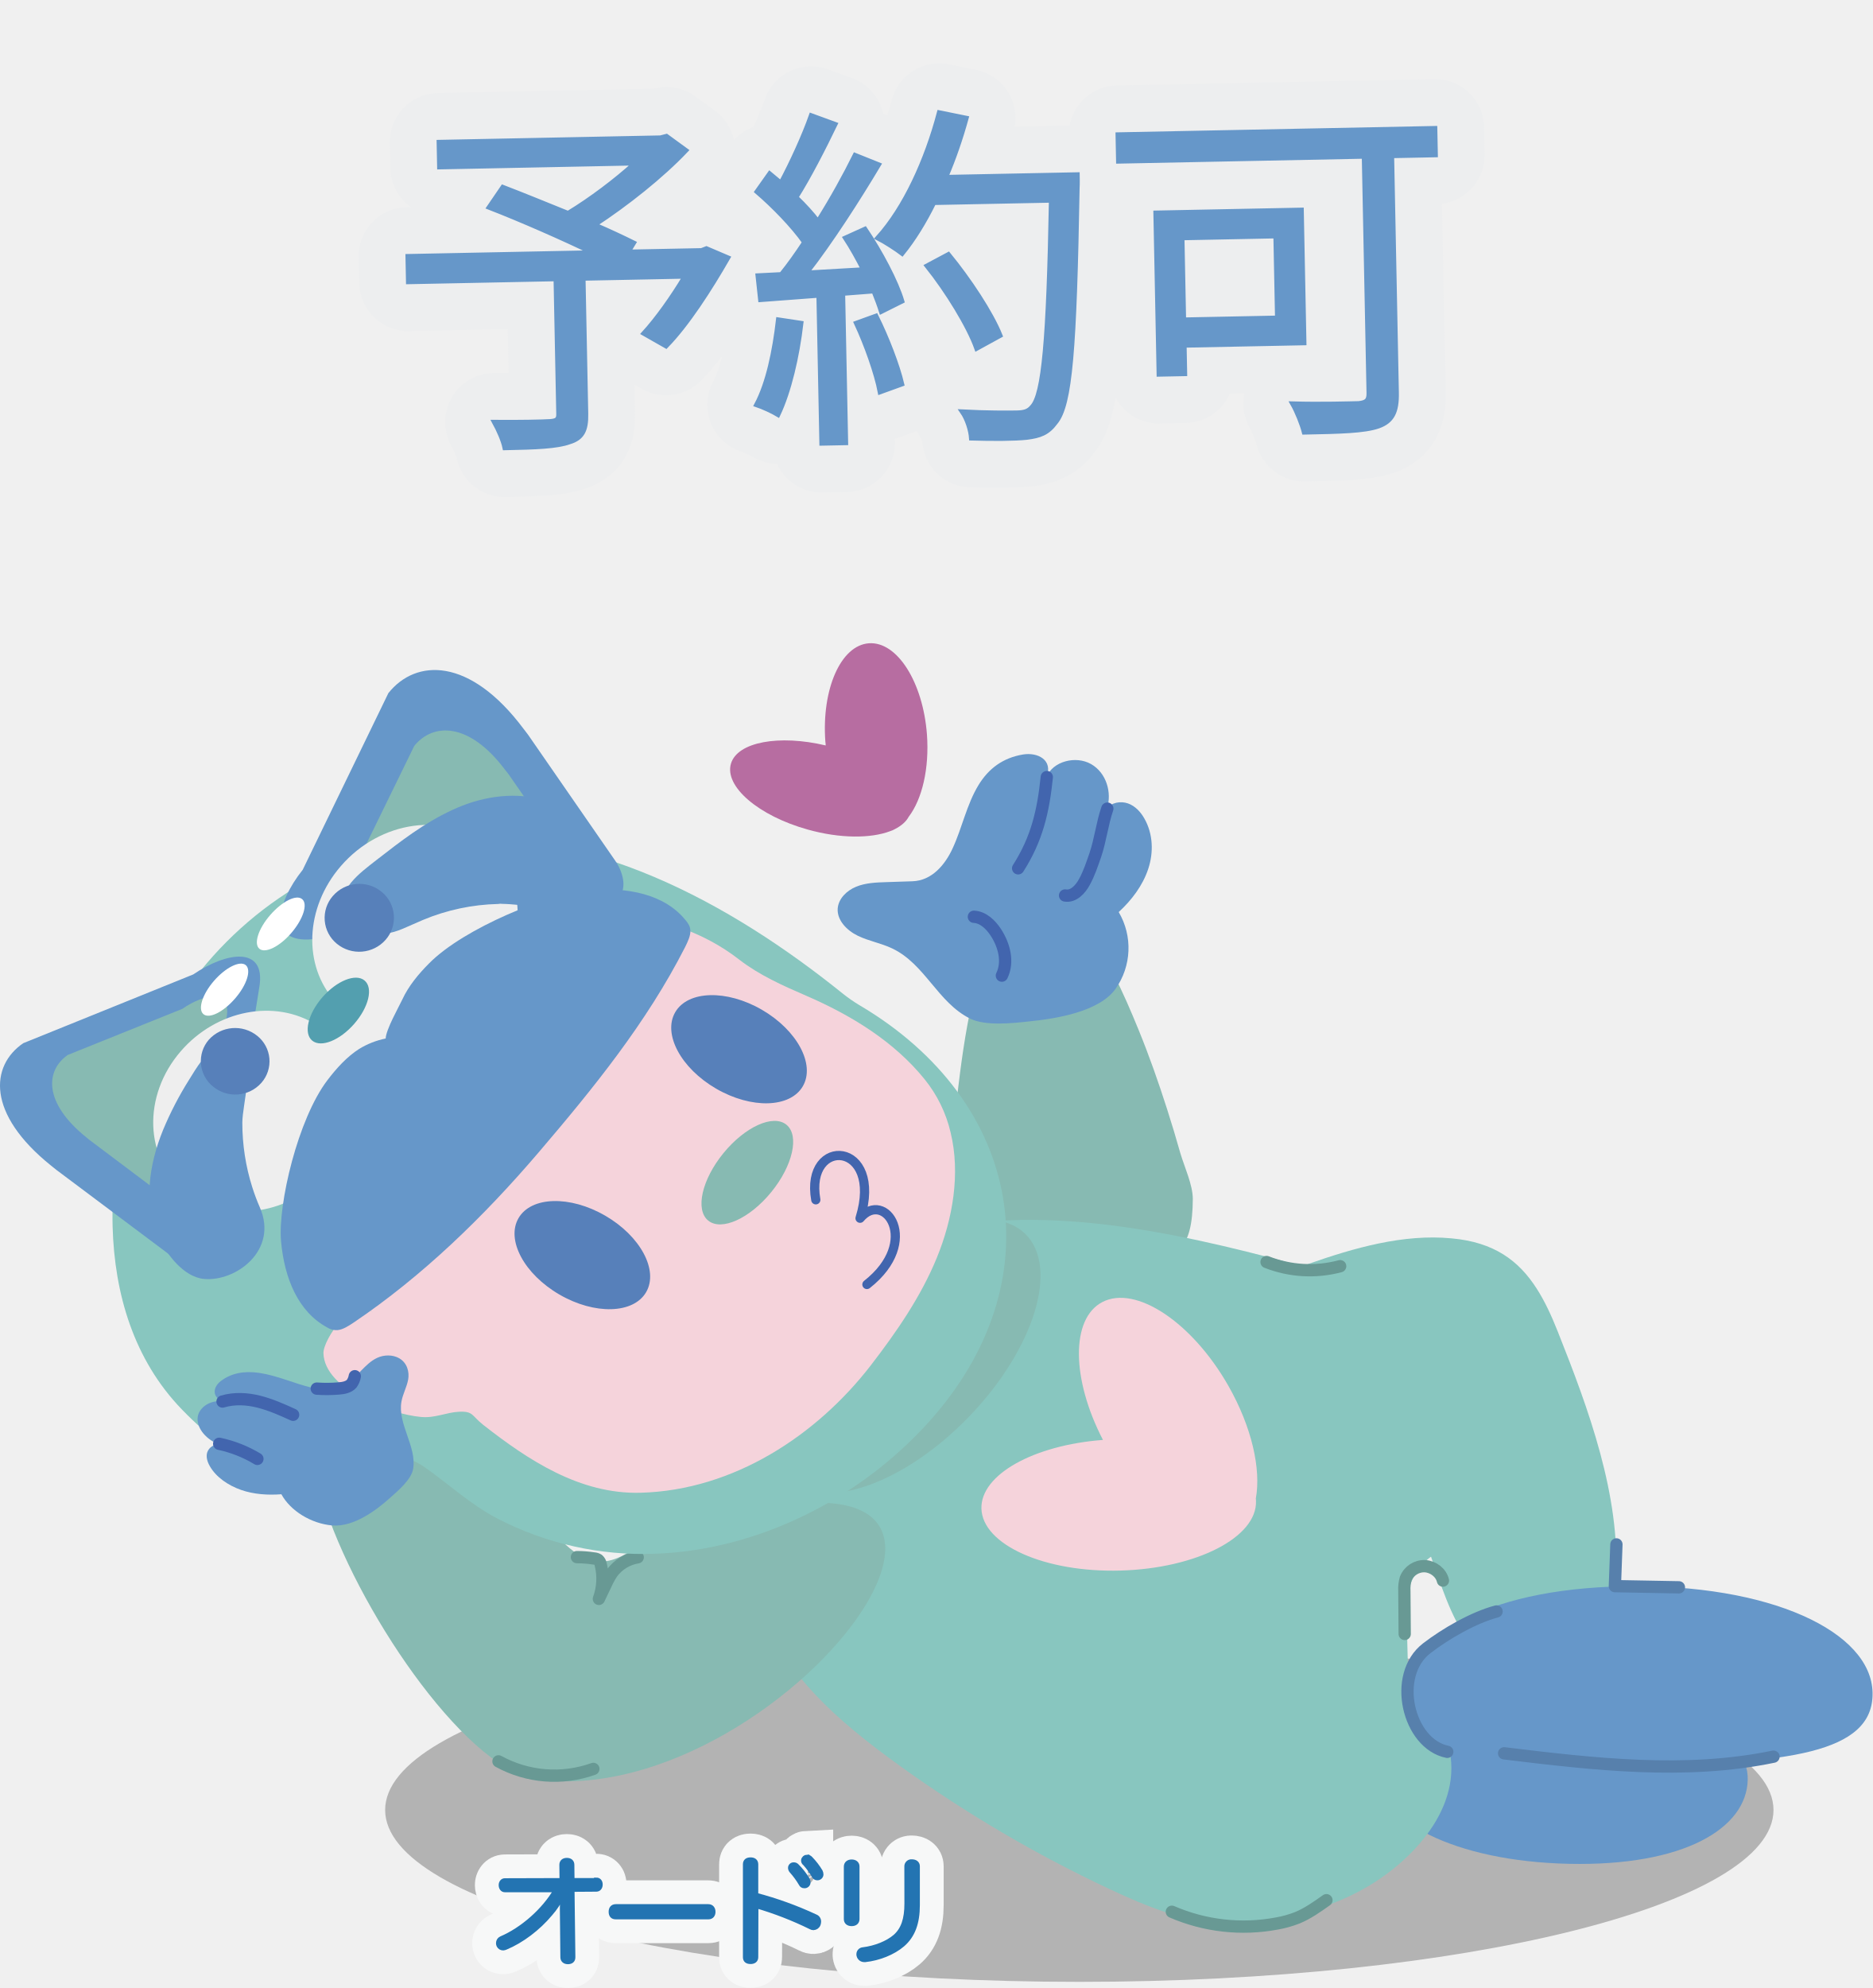
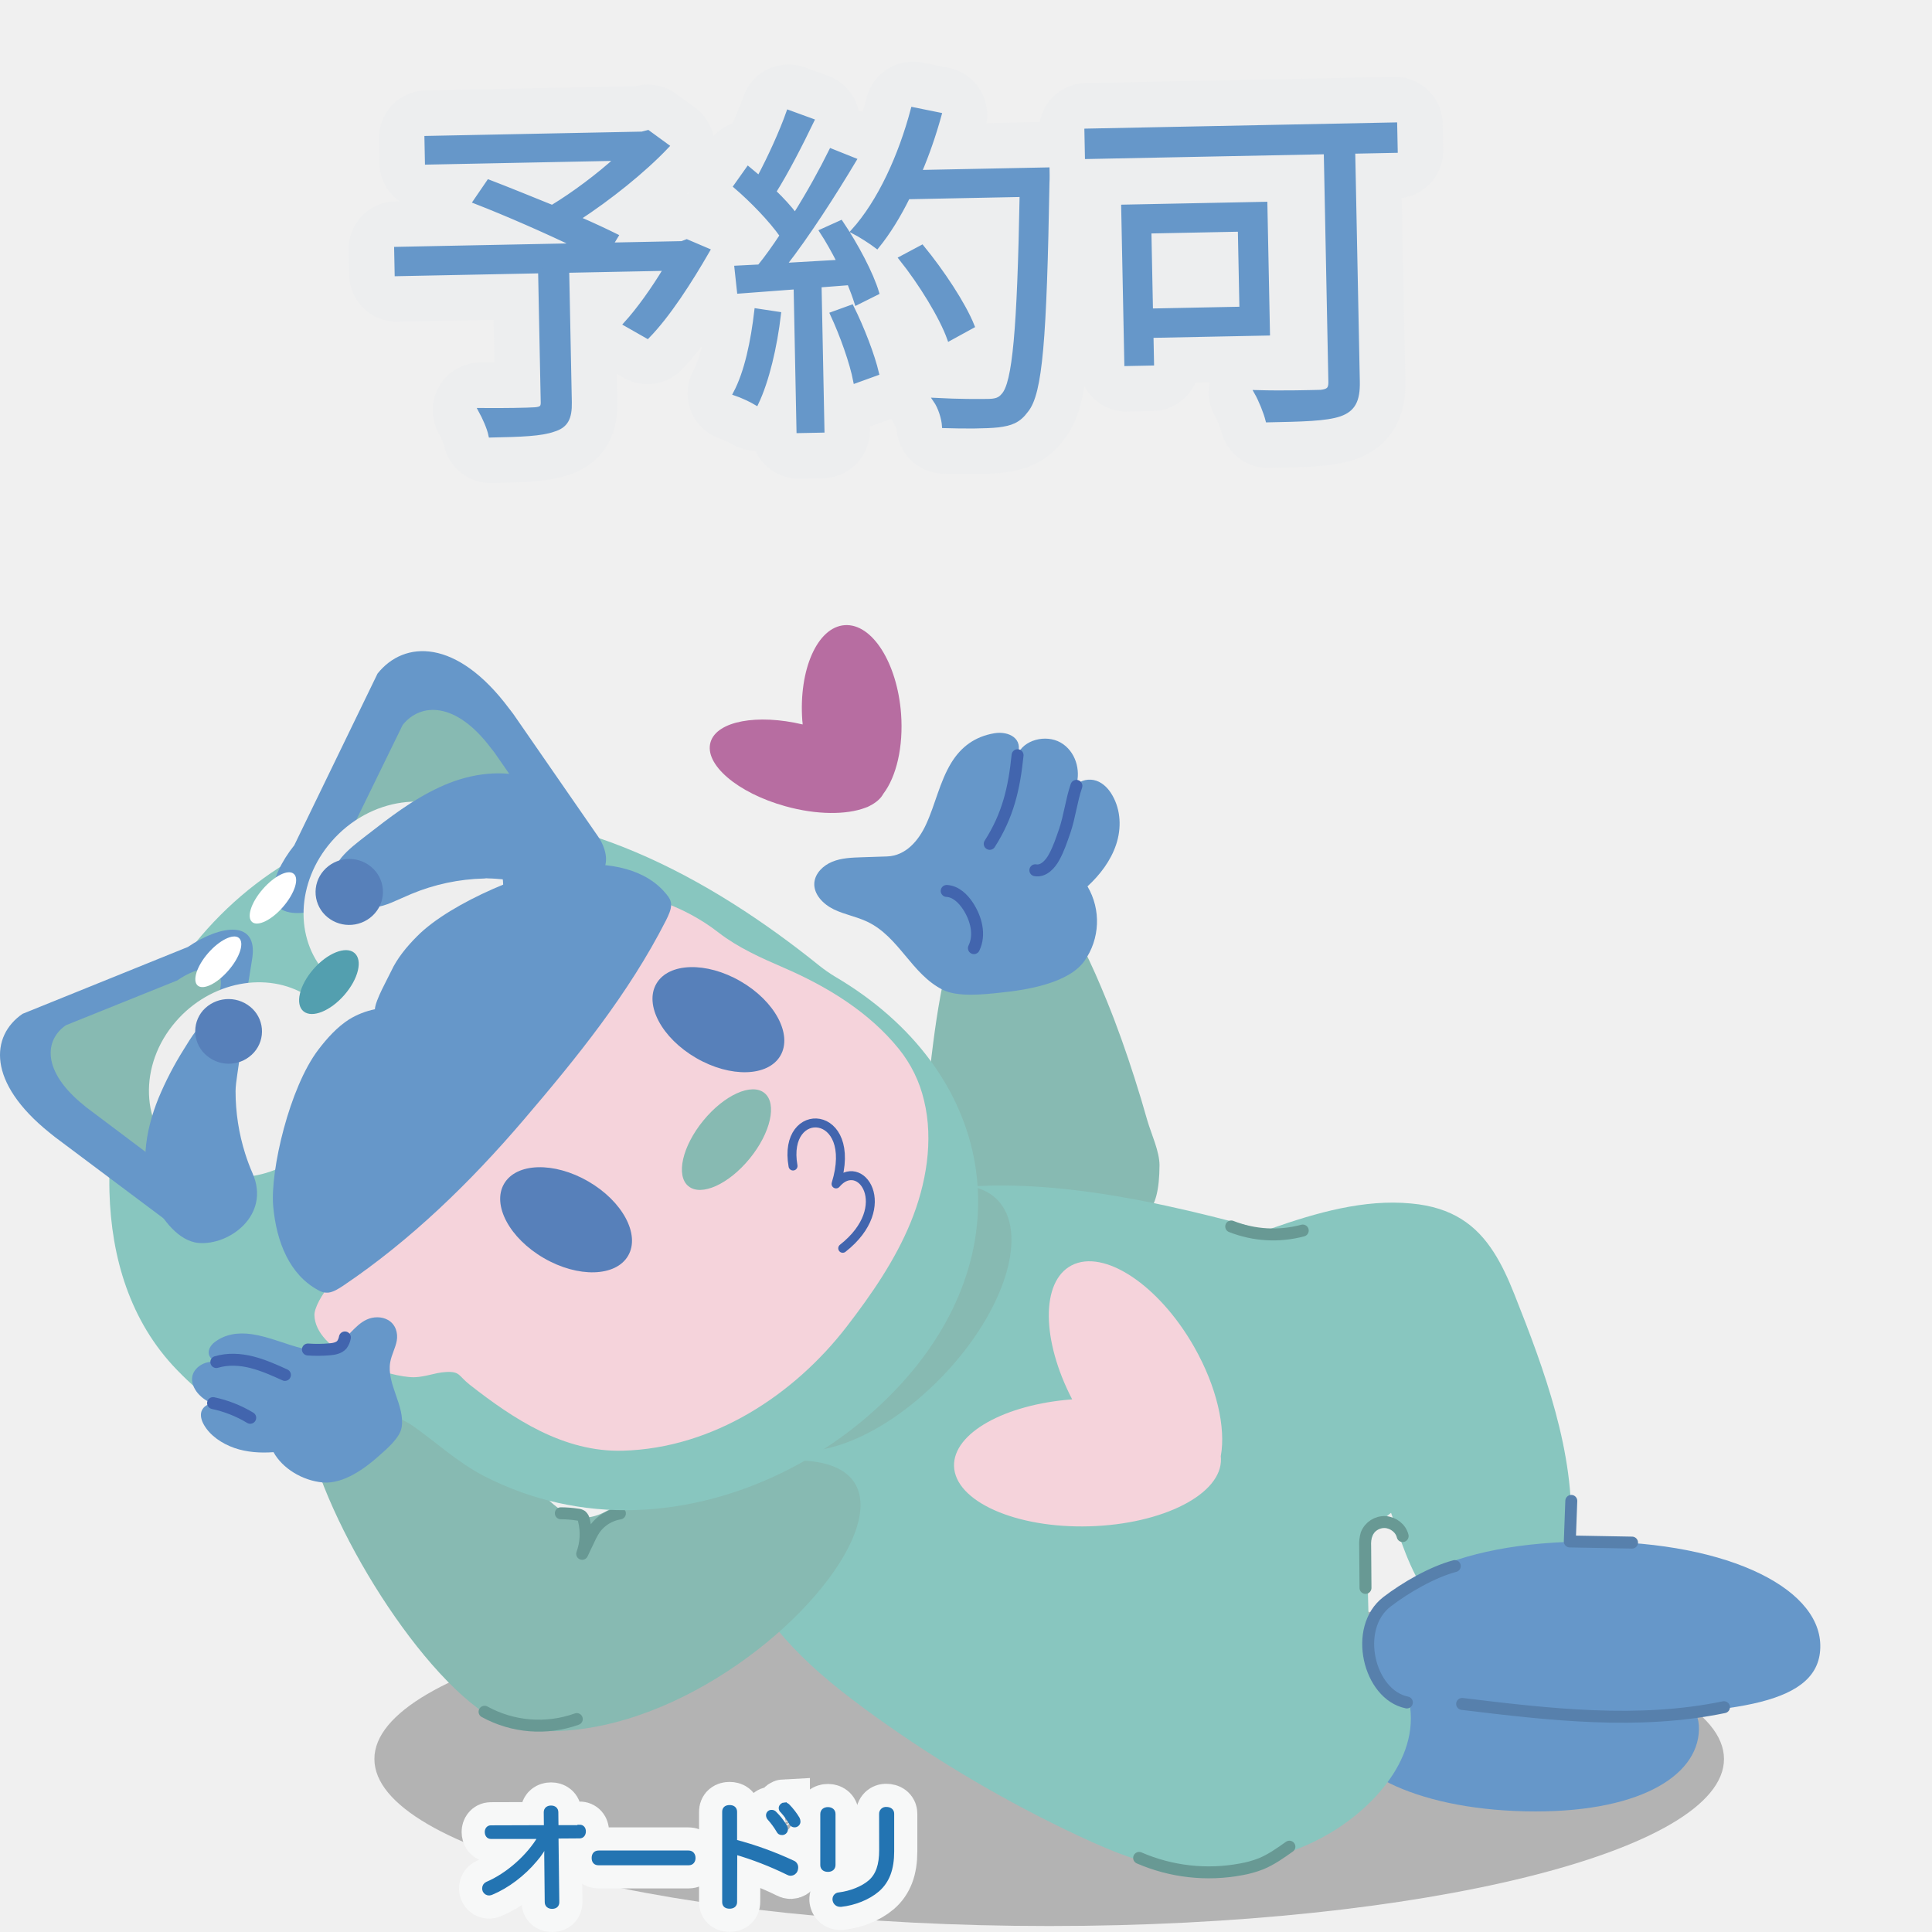
- <svg xmlns="http://www.w3.org/2000/svg" viewBox="0 0 1219.38 1294.2">
+ <svg xmlns="http://www.w3.org/2000/svg" viewBox="0 0 1294.2 1294.2">
  <defs>
    <style>.cls-1,.cls-2{isolation:isolate;font-size:231.54px;font-family:HiraMaruProN-W4-83pv-RKSJ-H, Hiragino Maru Gothic ProN;}.cls-1,.cls-2,.cls-5{fill:#6697c9;}.cls-1{stroke:#edeeef;stroke-width:64px;}.cls-1,.cls-16,.cls-6,.cls-8,.cls-9{stroke-linecap:round;stroke-linejoin:round;}.cls-2{stroke:#6697c9;}.cls-17,.cls-18,.cls-2{stroke-miterlimit:10;}.cls-18,.cls-2{stroke-width:3px;}.cls-3{fill:#b3b3b3;}.cls-4{fill:#87bab2;}.cls-16,.cls-6,.cls-8,.cls-9{fill:none;}.cls-16,.cls-6{stroke:#4265ae;}.cls-6,.cls-8,.cls-9{stroke-width:8px;}.cls-7{fill:#88c6bf;}.cls-8{stroke:#689994;}.cls-9{stroke:#5780ac;}.cls-10{fill:#b76da1;}.cls-11{fill:#f5d3db;}.cls-12{fill:#eee;}.cls-13,.cls-17{fill:#fff;}.cls-14{fill:#539faf;}.cls-15{fill:#5780ba;}.cls-16{stroke-width:6px;}.cls-17{stroke:#f7f8f8;stroke-width:34px;}.cls-18{fill:#2374b2;stroke:#2374b2;}</style>
  </defs>
  <g id="图层_2" data-name="图层 2">
    <g id="图层_1-2" data-name="图层 1">
      <text class="cls-1" transform="matrix(1, -0.02, 0.02, 1, 255.43, 275.23)">予約可</text>
      <text class="cls-2" transform="matrix(1, -0.02, 0.02, 1, 255.43, 275.23)">予約可</text>
      <ellipse class="cls-3" cx="702.83" cy="1178.31" rx="452.03" ry="111.89" />
      <path class="cls-4" d="M615.83,761.11c-3.49,10.59-8.08,20.74-11.35,31.55-4.7,15.28,2,26.41,17.9,31.32,115.16-16.59,154,22,154.35-43.44,0-9.17-5.46-20.85-8.08-29.69-2.73-9.72-5.67-19.43-8.73-29-5.57-17.36-11.57-34.49-18.45-51.3-9.93-24.24-21.07-49.78-38.53-70.19-8.63-10.05-22.05-22.16-36.57-15.5-18.34,8.4-25.22,36-29.8,52.83-5.35,19.76-8.73,40.06-11.35,60.26-1.75,13.31-3.17,26.74-4.26,40.17A106,106,0,0,1,615.83,761.11Z" />
      <path class="cls-5" d="M726.41,643.76a46.12,46.12,0,0,0,2.07-50c8.52-7.86,15.61-17.25,19.21-28.06s3.17-22.92-2.51-32.85c-2.4-4.26-6-8.19-10.7-9.83s-10.8-.65-13.64,3.39c3.38-10.48-.44-23.36-10.37-29s-24.89-1.86-29,8.4c4.37-10.91-5.56-16.26-15.39-14.62-12.88,2.18-22.16,8.95-28.82,19.76-7.86,12.88-10.69,27.94-17,41.48-4.8,10.37-13.31,20.85-26.08,21.28-5.57.22-11.25.33-16.81.55-6.66.22-13.54.43-19.76,2.95s-11.57,7.75-12.12,14.19c-.55,7.64,5.9,14.3,13.1,17.79S573.8,614,581,617.45c21.39,10.16,29.58,35.15,50.65,45.63,10,5,27.5,3.06,38.53,1.86C687.66,663.19,715.71,658.72,726.41,643.76Z" />
      <path class="cls-6" d="M721.06,526.42c-3.39,9.93-4.48,20.41-7.86,30.34-2.08,5.9-4,11.9-7.1,17.47-2.51,4.69-7.09,9.71-12.55,8.73" />
      <path class="cls-6" d="M681.65,505.89c-2.29,22.27-6.44,40.28-18.66,59.39" />
      <path class="cls-6" d="M634.17,596.82c6.11.33,11,5.13,14.3,10.16,5.46,8.4,8.29,19.21,3.93,28.16" />
      <path class="cls-5" d="M896.37,1153.21c.76-31.66,46.94-34.39,121.71-32.64s120.73,6.44,120,38.1-41.59,56.32-116.37,54.69S895.6,1184.76,896.37,1153.21Z" />
      <path class="cls-7" d="M781.31,807.72C691.37,788.29,599,783.38,533.52,836.54,477.63,882,454.6,980.3,491.61,1047.87c24.77,45.41,49.88,69.64,94.53,101.84a858,858,0,0,0,136.45,80.13c24.23,11.35,49.88,21.83,76.08,23a108.88,108.88,0,0,0,88.42-39.08c19.76-24.12,27.94-54.91,29.58-85.91,1.31-25-.44-50.76-.54-76,0-7.21,0-14.52,2.62-21.29,10.69-27.4,42.46-27.94,67.24-30.56,49.56-5.24,37.33-68,18.45-96.17-22.16-33-64-53.16-104.91-64.84C862.42,828.24,822.14,816.56,781.31,807.72Z" />
      <path class="cls-4" d="M410.61,1009.66a40.07,40.07,0,0,1,8.95-4.36C727.83,890,515,1182.46,348.06,1158.23,254,1140.33,69.81,743.75,360.72,998.31,374.26,1011.41,386.81,1025.38,410.61,1009.66Z" />
      <path class="cls-8" d="M324.59,1146.66a75.5,75.5,0,0,0,61.79,4.91" />
      <path class="cls-8" d="M375.68,1013.7a74.71,74.71,0,0,1,11.13.88,5.72,5.72,0,0,1,2.73.87,5.26,5.26,0,0,1,1.64,3.06,38.27,38.27,0,0,1-1.2,22.37c1.53-3.16,3-6.44,4.58-9.6a48,48,0,0,1,4-7.32,25.84,25.84,0,0,1,16.7-10.15" />
      <path class="cls-7" d="M1000.62,838.83c5.34,8.3,9.71,17.79,13.86,28.27,19.87,50,40.82,106.32,37.77,160.9-2.08,36.68-26.31,65.83-66.48,59.06-41-7-46.94-64.08-62.55-94.86-9.28-18.45-26.42-48-46-58.29-11.69-6.12-31.55-4.37-44.76-6.55-22.71-3.71-71.72-12.66-66.91-43.88,5-31.88,60.25-51.42,86.56-60.7,29.36-10.26,61.56-19.65,93.22-16.59C973,808.7,989,820.71,1000.62,838.83Z" />
      <path class="cls-7" d="M881,1135.31a287,287,0,0,0,25.1-14.41c4.59-3,9.39-6.12,14.74-6.44,9.82-.66,18,8.29,21.18,17.9,13.53,40.61-20,77.07-50.76,95.4s-66.92,24.56-102.18,22.71c-8.18-.44-16.59-1.2-23.68-5.35-18.45-10.92-19.22-37.66-17.58-59.6,2.51-34.5,30.89-23.91,54.25-26.2C829.67,1156.7,856.2,1148,881,1135.31Z" />
      <path class="cls-5" d="M1219.37,1102c.76,40-57.2,45.74-151.51,47.49s-152.5-1.86-153.37-41.81,49.23-73.25,143.54-75S1218.61,1062.06,1219.37,1102Z" />
      <path class="cls-9" d="M974.53,1049.07c-15.07,4-33.19,14.52-45.41,23.91-23,17.68-12.12,62.33,13.31,67.46" />
      <path class="cls-10" d="M591.7,531.76c8.74-11.46,13.54-31.43,11.9-53.7C601,444,584.17,417.47,565.83,418.78s-30.89,29.91-28.38,64a19.33,19.33,0,0,1,.22,2.51c-30.35-7.2-57.42-2.29-61.67,11.79-4.48,14.85,17.9,34.06,50.1,43,21.07,5.89,41,5.79,53.6,1a14.47,14.47,0,0,0,3-1.31C587,537.55,590,534.93,591.7,531.76Z" />
      <ellipse class="cls-4" cx="590.42" cy="883.05" rx="111.02" ry="56.44" transform="translate(-455.03 694.87) rotate(-46.03)" />
      <path class="cls-9" d="M979.44,1141.42c58.29,7.09,118,14.08,175.42,2.18" />
      <path class="cls-8" d="M763.08,1244.57a117.32,117.32,0,0,0,68.34,7.65,69.17,69.17,0,0,0,13.32-3.72c6.87-2.83,13-7.2,19-11.46" />
      <path class="cls-8" d="M824.76,821.58a76.55,76.55,0,0,0,47.92,2.73" />
      <path class="cls-9" d="M1052.57,1005.41q-.48,13.59-1,27.18c13.87.22,27.84.54,41.7.76" />
      <path class="cls-8" d="M914.71,1063.7c-.11-9.39-.11-18.78-.22-28.06a23.94,23.94,0,0,1,.87-7.86,12.87,12.87,0,0,1,12.56-8.18c5.45.32,10.47,4.25,11.68,9.38" />
      <path class="cls-7" d="M548.91,646.93c-72.91-58.73-167-111-266-100.1-70.3,7.75-130.22,48.9-167.23,105.66-28.16,43.34-43.77,95-42.35,146.06,1.2,43.66,13.75,86.67,45.19,119.09,8.84,9.06,18.23,18.12,30,23.36,13.64,6.12,29.14,6.66,44.21,6.77,28.49.22,61.45-8.41,84,7.53,16.15,11.35,29.69,24.24,47.59,33.51a206,206,0,0,0,101.74,22.71c68.33-2.29,133.94-36.35,178.26-85.25,82.85-91.37,62.33-209-45.09-272.14A97.77,97.77,0,0,1,548.91,646.93Z" />
      <path class="cls-11" d="M619,737.2a86,86,0,0,0-16.92-34.6C582.21,678,554.26,660.9,525,648.24c-15.39-6.66-30.57-13.43-43.56-23.47-49.23-38.43-124.11-38.43-180.33-7.75-38.31,21-72.37,51.3-84.6,93-6.33,21.72-6.44,44.54-2.73,66.7,3.83,22.38,10.16,58,26.09,74.88,1,1.09,2.08,2.08,3.06,3.06-12.23-12.56-32.53,17.14-32.31,26.3.65,23.69,43.44,39.74,63.53,41.49,9.17.87,16.37-3,24.78-3.39,9.39-.44,8.08,2.51,15.72,8.52,29.25,22.92,63,45.3,102.5,44.21C478,970.15,532,934.13,566.93,889c16.91-21.94,32.74-44.86,43.11-70.19S625.54,764,619,737.2Z" />
      <ellipse class="cls-4" cx="486.64" cy="763.36" rx="40.28" ry="20.08" transform="translate(-412.42 657.43) rotate(-50.76)" />
      <path class="cls-5" d="M203.1,611.45l148.24-13.54S421,601.63,403,564.29a31.71,31.71,0,0,0-2.4-4l-56.66-81.87c-.87-1.31-2-2.51-2.84-3.72-35.25-47.26-70.4-45.84-88.2-23.47l-55.78,115C179.52,588.31,174.61,614.07,203.1,611.45Z" />
      <path class="cls-5" d="M168.93,642.23,147.64,775.41s-.32,61.45-34.16,43.33a25.78,25.78,0,0,1-3.71-2.4l-73.14-54.8c-1.2-.87-2.18-1.85-3.39-2.72-42.13-33.84-39.51-65-18.12-79.69l110.69-44.76C148,619.31,173.08,616,168.93,642.23Z" />
      <path class="cls-4" d="M236.06,593.44l100.1-9.17s46.94,2.51,34.71-22.7a13.5,13.5,0,0,0-1.63-2.73l-38.21-55c-.65-.87-1.31-1.64-2-2.51-23.69-31.66-47.27-30.67-59.28-15.72L232,562.88C220.13,577.72,216.85,595.19,236.06,593.44Z" />
      <path class="cls-4" d="M147.64,661.88l-14.19,89.84s-.22,41.81-23,29.36a12.26,12.26,0,0,1-2.51-1.63L58.57,742.33c-.76-.54-1.53-1.2-2.29-1.85C27.9,717.66,29.75,696.7,44.16,686.77l74.56-30C133.56,646.49,150.48,644.31,147.64,661.88Z" />
      <path class="cls-12" d="M317,550.65c-26.63-22.49-69.32-16.59-95.08,13.21-23.58,27.29-24.56,64.95-3.82,87.87-1.31,1.42-2.73,2.84-4,4.37A111.25,111.25,0,0,0,205.72,667c-26.64-16.7-64.63-9.71-88,17.36-25.1,29-23.68,70,3,91.37,24.34,19.75,61.57,16.37,86.89-6.66a73.74,73.74,0,0,0,9.28,9.06c21.07,17.13,46.61,12.33,69.75-6.12,32.21-25.76,64.63-62.65,67.57-103.59.88-12.22-5.89-22.92-14.41-30a80,80,0,0,0-11.89-8.18C343.15,603.05,339.55,569.75,317,550.65Z" />
      <path class="cls-13" d="M160,628.26c3.82,3.17.76,12.88-6.88,21.72s-16.81,13.43-20.63,10.26-.76-12.88,6.77-21.61S156.16,625.2,160,628.26Z" />
      <path class="cls-13" d="M196.77,585.36c3.82,3.17.65,13-7,21.94s-17,13.54-20.85,10.37-.76-13,7-21.94S193,582.09,196.77,585.36Z" />
      <path class="cls-5" d="M164.24,772.79a134.41,134.41,0,0,0,4.91,13.1c12.33,28.05-15.5,48.57-36.24,46.72-13.32-1.2-24.45-16.16-29.37-26.75-10.48-22.59-6.44-47.81,2.62-70.19A220.34,220.34,0,0,1,123.08,703c4.59-7.43,11-18.34,19.22-22.6a11.23,11.23,0,0,1,13.64,2c10.48,9.72,1.86,36.24,1.86,48.58A138.7,138.7,0,0,0,164.24,772.79Z" />
      <path class="cls-5" d="M327.1,588.42c14,.22,28.49,4.69,41-3.5,12.88-8.4,20.52-25.65,16.7-40.38-3.28-13-20.85-21.4-32.86-24.35-19.43-4.8-39.73-1.2-57.64,7.21C276,535.91,261.28,547.37,245,560c-10.91,8.51-25.65,19.21-21.5,33.51,2,6.88,8.4,11,15,13.1,8.41,2.73,15.94,1.31,24-2.08,4.37-1.85,8.62-3.82,13-5.67a134.74,134.74,0,0,1,48.9-10.37A7.78,7.78,0,0,1,327.1,588.42Z" />
      <path class="cls-5" d="M383,579.47c-25.21,2.18-80.78,24.56-103.59,47.7-7,7-13.43,14.85-17.36,23.36-2.29,4.91-10.69,19.65-10.91,25.54a53.57,53.57,0,0,0-17.25,6.77c-8,5.13-14.74,12.55-20.63,20.3C193.93,728.47,180.94,784,183,807.94c2.18,24.34,11.14,45.95,30,56.21a11,11,0,0,0,6.88,1.75c3.38-.33,7-2.62,10.26-4.8,45-30.35,84.92-69.1,120.62-110.91s70.19-84.27,95.3-133.5c1.85-3.71,3.71-7.64,3.49-11-.11-2.73-1.53-4.7-2.95-6.44C433,582.2,408.86,577.28,383,579.47Z" />
      <path class="cls-14" d="M237.37,638.3c5.79,4.81,2.73,17.36-6.66,28.17s-21.61,15.72-27.39,11-2.84-17.35,6.54-28.16S231.59,633.5,237.37,638.3Z" />
      <path class="cls-15" d="M167.51,674.33a21.2,21.2,0,0,1,2.73,30.56,22.7,22.7,0,0,1-31.44,2.51A21.22,21.22,0,0,1,136,676.84,23,23,0,0,1,167.51,674.33Z" />
      <path class="cls-15" d="M248.62,580.67a21.73,21.73,0,0,1,2.51,31.11,22.92,22.92,0,0,1-31.77,2.62,21.73,21.73,0,0,1-2.62-31.11A22.85,22.85,0,0,1,248.62,580.67Z" />
      <path class="cls-16" d="M531.23,781.08c-7.42-41.69,44.43-38.64,28.82,12,16-19.1,40.17,15.07,4.47,43.12" />
      <ellipse class="cls-15" cx="379.2" cy="817.14" rx="29.69" ry="48.03" transform="translate(-517.93 735.51) rotate(-59.91)" />
      <ellipse class="cls-15" cx="481.24" cy="683.1" rx="29.69" ry="48.03" transform="translate(-351.08 756.96) rotate(-59.91)" />
      <path class="cls-5" d="M216.31,993.07c-13.76-1.2-27.19-9.5-33.08-20.3-8.73.65-17.9.11-26.31-2.84s-16.15-8.3-20.19-15.28c-1.75-2.95-2.73-6.33-1.75-9.28a7.77,7.77,0,0,1,8-5c-8.3-2.84-14.85-10.26-14.3-17.36s9.5-12.66,17.9-10.26c-9-2.51-8.08-9.61-2.84-13.64,6.88-5.24,15.29-6.77,25.11-5.35,11.68,1.74,22.6,6.87,34.06,9.6,8.73,2.08,19.1,2.51,24.89-3.38l7.53-7.86c3.06-3.06,6.11-6.22,10.37-8.19s9.93-2.18,14.3.33c5.24,3.06,6.66,9,5.78,13.86s-3.49,9.39-4.36,14.3c-2.62,14.52,9.93,29.15,7.64,43.67-1.09,7-9.83,14.41-15.28,19.21C245.45,982.81,230.5,994.27,216.31,993.07Z" />
      <path class="cls-6" d="M144.91,912.4c7.65-2.29,15.94-1.85,23.69.11s15.07,5.24,22.27,8.52" />
      <path class="cls-6" d="M142.73,939.91a80.66,80.66,0,0,1,24.89,9.83" />
      <path class="cls-6" d="M206.26,904a92.43,92.43,0,0,0,14.41-.11c3.06-.22,6.33-.87,8.3-3.06a11.45,11.45,0,0,0,2.07-4.91" />
      <path class="cls-11" d="M717.78,847.67c-20.63,10.81-20.08,50.21.44,89.73-45.08,3.38-79.8,22.6-79.14,44.76.76,23.57,41.37,41.7,90.71,40.28s88.86-21.62,88.09-45.31c0-.54-.11-1.09-.11-1.63,3.5-19.11-2.62-46.5-17.9-73.36C776.29,860.77,739.51,836.32,717.78,847.67Z" />
      <path class="cls-17" d="M388.34,1223.82c1.64,0,2.62,1.2,2.62,3s-1,3.17-2.62,3.17l-15.72.11.55,44.1c0,2.07-1.31,3-3.39,3s-3.38-1.2-3.38-3l-.33-31.88c0-2.84.33-6,.44-8.51h-.33a47.14,47.14,0,0,1-7.75,12c-8,9.61-18.77,17.69-29.14,22a4.81,4.81,0,0,1-1.64.43,3.15,3.15,0,0,1-2.84-1.74,3.5,3.5,0,0,1-.33-1.53,3.23,3.23,0,0,1,1.86-2.95c13.64-5.79,27.94-18.23,35.69-31.66H328.74c-1.64,0-2.51-1.52-2.51-3.16s1-2.95,2.51-2.95l37.11-.11-.11-10.15c0-2,1.42-3,3.39-3s3.38,1,3.38,3l.11,10.15h15.72v-.22Z" />
      <path class="cls-17" d="M400.89,1248c-2,0-3.05-1.2-3.05-3.39s1.09-3.49,3.16-3.49h60.26c2.07,0,3.16,1.53,3.16,3.49s-1.09,3.39-3.05,3.39Z" />
      <path class="cls-17" d="M492.26,1274.15c0,2.07-1.53,2.94-3.49,2.94-2.19,0-3.5-.87-3.5-2.94v-60.48c0-2.07,1.31-3,3.5-3,2,0,3.49.88,3.49,3.06v20a229,229,0,0,1,38.75,14,3.34,3.34,0,0,1,2.18,3.27,5.34,5.34,0,0,1-.32,1.75,3.54,3.54,0,0,1-3.17,2.29,3.17,3.17,0,0,1-1.64-.43,220.38,220.38,0,0,0-35.69-13.87l-.11,33.41Zm24.56-60.26a2.58,2.58,0,0,1,2.07.87,45.25,45.25,0,0,1,6.88,8.74,3.91,3.91,0,0,1,.55,2.07,2.38,2.38,0,0,1-2.62,2.18,2.14,2.14,0,0,1-2.08-1.31,52.76,52.76,0,0,0-6.22-8.51,3.14,3.14,0,0,1-.76-1.86A2.11,2.11,0,0,1,516.82,1213.89Zm8.73-5a3.12,3.12,0,0,1,2.19,1,45.75,45.75,0,0,1,6.55,8.52,4.45,4.45,0,0,1,.43,2,2.42,2.42,0,0,1-2.51,2.18,2.32,2.32,0,0,1-2.07-1.2,47.12,47.12,0,0,0-6-8.29,2.29,2.29,0,0,1-1-2.08A2.56,2.56,0,0,1,525.55,1208.87Z" />
      <path class="cls-17" d="M558.19,1249.26c0,2.07-1.42,3.16-3.6,3.16s-3.6-1.09-3.6-3.05V1215.2c0-2.07,1.53-3.17,3.6-3.17s3.6,1.1,3.6,3.06Zm32.2-34.06a3.07,3.07,0,0,1,3.39-3.27c2.18,0,3.71,1.09,3.71,3v25.33c0,11.68-3.06,19.86-9.72,25.65-6.22,5.35-15.61,9-24.34,9.93h-.54a3.56,3.56,0,0,1-3.61-2.73,2.34,2.34,0,0,1-.11-.87,3,3,0,0,1,2.84-3.06c8-1,15.94-4.14,21-8.51,5.13-4.58,7.42-11.24,7.42-21.4Z" />
      <path class="cls-18" d="M388.34,1223.82c1.64,0,2.62,1.2,2.62,3s-1,3.17-2.62,3.17l-15.72.11.55,44.1c0,2.07-1.31,3-3.39,3s-3.38-1.2-3.38-3l-.33-31.88c0-2.84.33-6,.44-8.51h-.33a47.14,47.14,0,0,1-7.75,12c-8,9.61-18.77,17.69-29.14,22a4.81,4.81,0,0,1-1.64.43,3.15,3.15,0,0,1-2.84-1.74,3.5,3.5,0,0,1-.33-1.53,3.23,3.23,0,0,1,1.86-2.95c13.64-5.79,27.94-18.23,35.69-31.66H328.74c-1.64,0-2.51-1.52-2.51-3.16s1-2.95,2.51-2.95l37.11-.11-.11-10.15c0-2,1.42-3,3.39-3s3.38,1,3.38,3l.11,10.15h15.72v-.22Z" />
      <path class="cls-18" d="M400.89,1248c-2,0-3.05-1.2-3.05-3.39s1.09-3.49,3.16-3.49h60.26c2.07,0,3.16,1.53,3.16,3.49s-1.09,3.39-3.05,3.39Z" />
      <path class="cls-18" d="M492.26,1274.15c0,2.07-1.53,2.94-3.49,2.94-2.19,0-3.5-.87-3.5-2.94v-60.48c0-2.07,1.31-3,3.5-3,2,0,3.49.88,3.49,3.06v20a229,229,0,0,1,38.75,14,3.34,3.34,0,0,1,2.18,3.27,5.34,5.34,0,0,1-.32,1.75,3.54,3.54,0,0,1-3.17,2.29,3.17,3.17,0,0,1-1.64-.43,220.38,220.38,0,0,0-35.69-13.87l-.11,33.41Zm24.56-60.26a2.58,2.58,0,0,1,2.07.87,45.25,45.25,0,0,1,6.88,8.74,3.91,3.91,0,0,1,.55,2.07,2.38,2.38,0,0,1-2.62,2.18,2.14,2.14,0,0,1-2.08-1.31,52.76,52.76,0,0,0-6.22-8.51,3.14,3.14,0,0,1-.76-1.86A2.11,2.11,0,0,1,516.82,1213.89Zm8.73-5a3.12,3.12,0,0,1,2.19,1,45.75,45.75,0,0,1,6.55,8.52,4.45,4.45,0,0,1,.43,2,2.42,2.42,0,0,1-2.51,2.18,2.32,2.32,0,0,1-2.07-1.2,47.12,47.12,0,0,0-6-8.29,2.29,2.29,0,0,1-1-2.08A2.56,2.56,0,0,1,525.55,1208.87Z" />
      <path class="cls-18" d="M558.19,1249.26c0,2.07-1.42,3.16-3.6,3.16s-3.6-1.09-3.6-3.05V1215.2c0-2.07,1.53-3.17,3.6-3.17s3.6,1.1,3.6,3.06Zm32.2-34.06a3.07,3.07,0,0,1,3.39-3.27c2.18,0,3.71,1.09,3.71,3v25.33c0,11.68-3.06,19.86-9.72,25.65-6.22,5.35-15.61,9-24.34,9.93h-.54a3.56,3.56,0,0,1-3.61-2.73,2.34,2.34,0,0,1-.11-.87,3,3,0,0,1,2.84-3.06c8-1,15.94-4.14,21-8.51,5.13-4.58,7.42-11.24,7.42-21.4Z" />
    </g>
  </g>
</svg>
